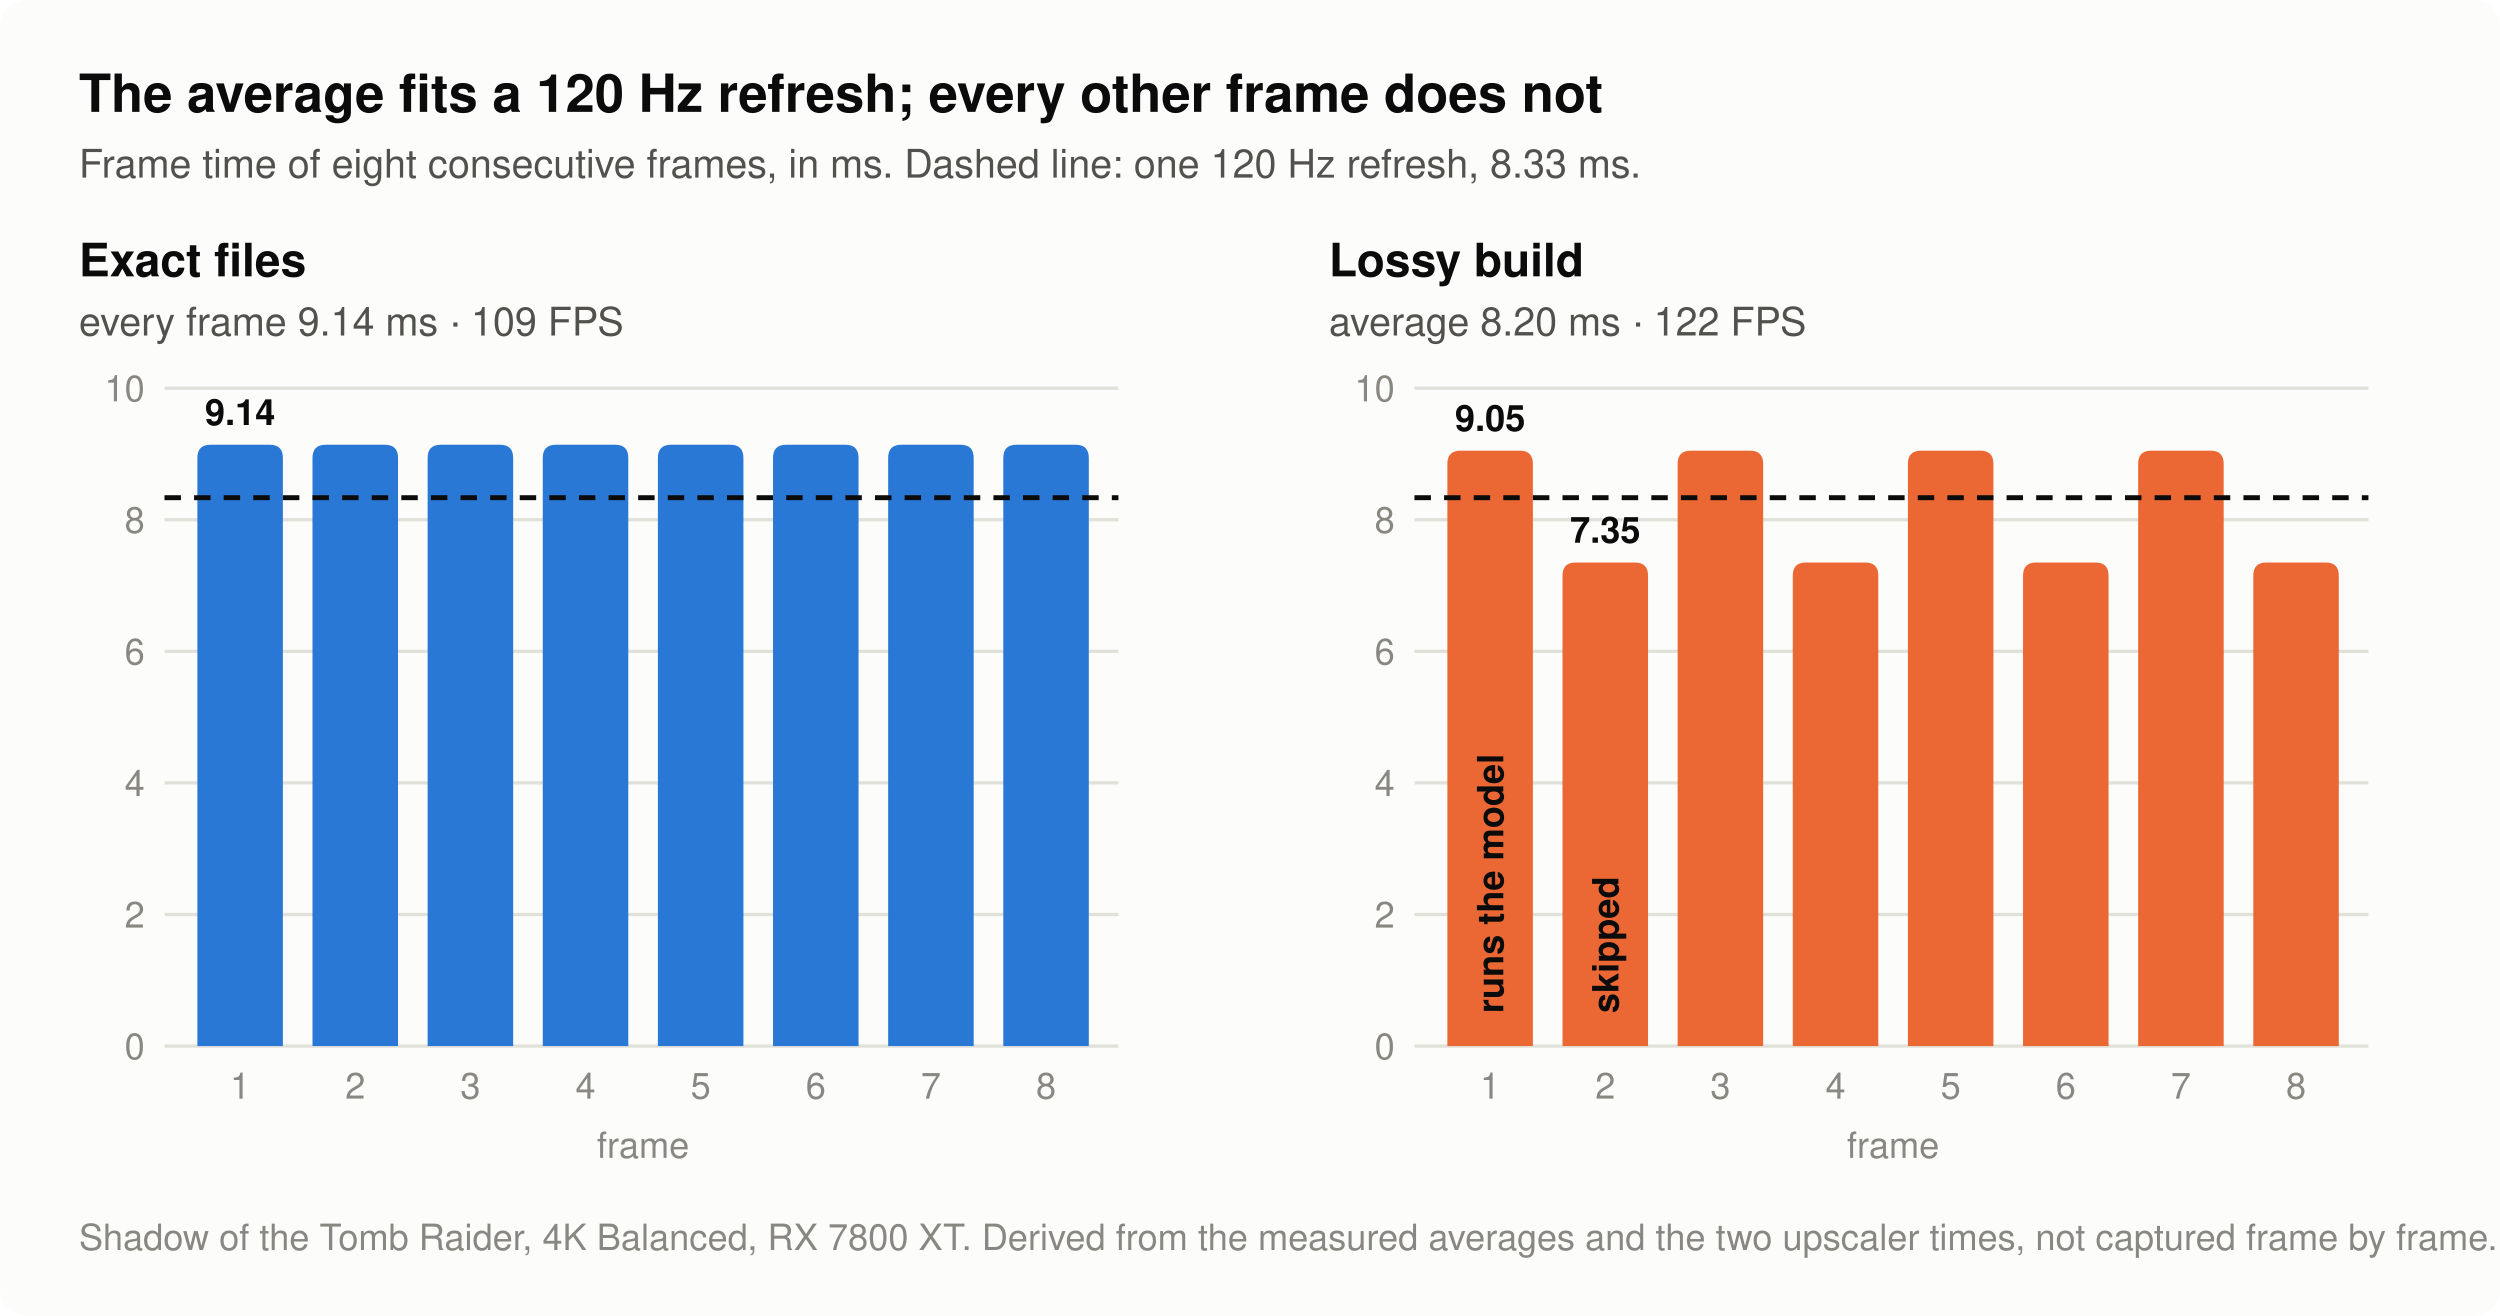
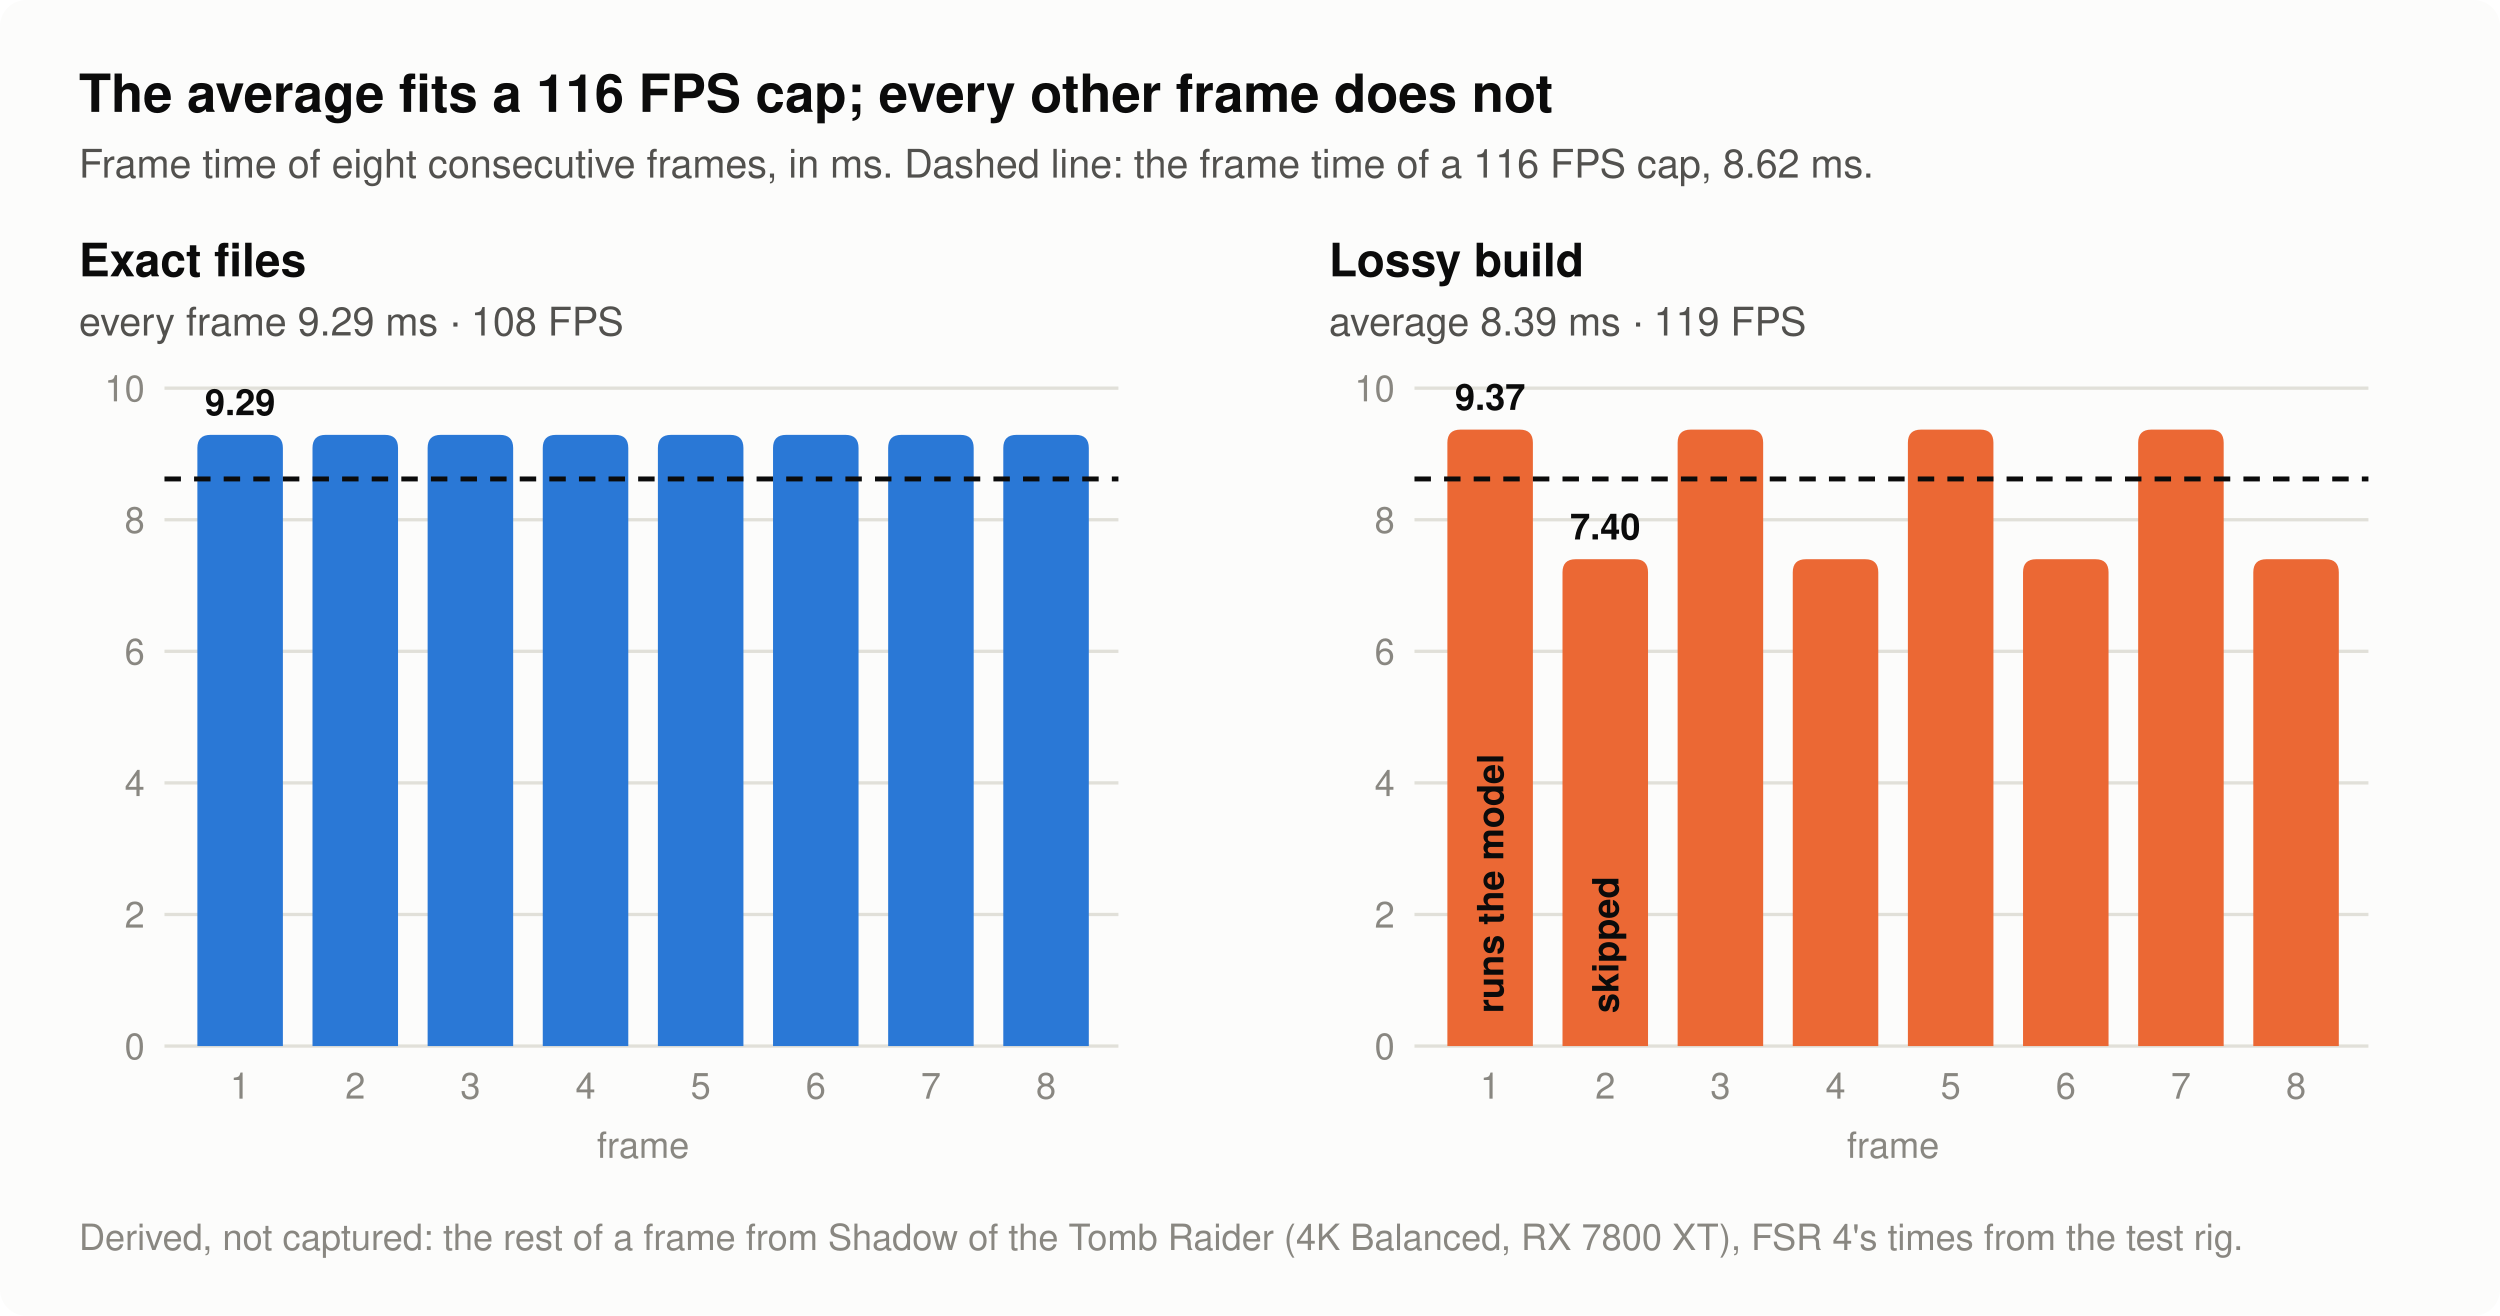
- <svg xmlns="http://www.w3.org/2000/svg" width="760" height="400" viewBox="0 0 760 400" role="img" aria-label="Frame time of eight consecutive frames, in milliseconds, against a 120 Hz refresh interval of 8.33 ms. Exact files: every frame takes 9.14 ms, above the interval. Lossy build: frames alternate between 9.05 ms when the model runs and 7.35 ms when it is skipped; the average, 8.20 ms, is below the interval, but every other frame is above it. Derived from averages in Shadow of the Tomb Raider at 4K Balanced on a Radeon RX 7800 XT.">
+ <svg xmlns="http://www.w3.org/2000/svg" width="760" height="400" viewBox="0 0 760 400" role="img" aria-label="Frame time of eight consecutive frames, in milliseconds, against a frame cap of 116 FPS, 8.62 ms per frame. Exact files: every frame takes 9.29 ms, above the interval. Lossy build: frames alternate between 9.37 ms when the model runs and 7.40 ms when it is skipped; the average, 8.39 ms, is below the cap's frame time, but every other frame is above it. Derived: the rest of a frame from Shadow of the Tomb Raider at 4K Balanced on a Radeon RX 7800 XT, FSR 4's times from the test rig on the same card.">
  <rect width="760" height="400" rx="8" fill="#fcfcfb" />
-   <text x="24.0" y="34.0" font-family="-apple-system, 'Segoe UI', Helvetica, Arial, sans-serif" font-size="16" font-weight="600" text-anchor="start" fill="#0b0b0b">The average fits a 120 Hz refresh; every other frame does not</text>
-   <text x="24.0" y="54.0" font-family="-apple-system, 'Segoe UI', Helvetica, Arial, sans-serif" font-size="12" text-anchor="start" fill="#52514e">Frame time of eight consecutive frames, in ms. Dashed line: one 120 Hz refresh, 8.33 ms.</text>
+   <text x="24.0" y="34.0" font-family="-apple-system, 'Segoe UI', Helvetica, Arial, sans-serif" font-size="16" font-weight="600" text-anchor="start" fill="#0b0b0b">The average fits a 116 FPS cap; every other frame does not</text>
+   <text x="24.0" y="54.0" font-family="-apple-system, 'Segoe UI', Helvetica, Arial, sans-serif" font-size="12" text-anchor="start" fill="#52514e">Frame time of eight consecutive frames, in ms. Dashed line: the frame time of a 116 FPS cap, 8.62 ms.</text>
  <text x="24.0" y="84.0" font-family="-apple-system, 'Segoe UI', Helvetica, Arial, sans-serif" font-size="14" font-weight="600" text-anchor="start" fill="#0b0b0b">Exact files</text>
-   <text x="24.0" y="102.0" font-family="-apple-system, 'Segoe UI', Helvetica, Arial, sans-serif" font-size="12" text-anchor="start" fill="#52514e">every frame 9.14 ms  ·  109 FPS</text>
+   <text x="24.0" y="102.0" font-family="-apple-system, 'Segoe UI', Helvetica, Arial, sans-serif" font-size="12" text-anchor="start" fill="#52514e">every frame 9.29 ms  ·  108 FPS</text>
  <line x1="50" y1="318.0" x2="340" y2="318.0" stroke="#e1e0d9" stroke-width="1" />
  <text x="44.0" y="322.0" font-family="-apple-system, 'Segoe UI', Helvetica, Arial, sans-serif" font-size="11" text-anchor="end" fill="#898781">0</text>
  <line x1="50" y1="278.0" x2="340" y2="278.0" stroke="#e1e0d9" stroke-width="1" />
  <text x="44.0" y="282.0" font-family="-apple-system, 'Segoe UI', Helvetica, Arial, sans-serif" font-size="11" text-anchor="end" fill="#898781">2</text>
  <line x1="50" y1="238.0" x2="340" y2="238.0" stroke="#e1e0d9" stroke-width="1" />
  <text x="44.0" y="242.0" font-family="-apple-system, 'Segoe UI', Helvetica, Arial, sans-serif" font-size="11" text-anchor="end" fill="#898781">4</text>
  <line x1="50" y1="198.0" x2="340" y2="198.0" stroke="#e1e0d9" stroke-width="1" />
  <text x="44.0" y="202.0" font-family="-apple-system, 'Segoe UI', Helvetica, Arial, sans-serif" font-size="11" text-anchor="end" fill="#898781">6</text>
  <line x1="50" y1="158.0" x2="340" y2="158.0" stroke="#e1e0d9" stroke-width="1" />
  <text x="44.0" y="162.0" font-family="-apple-system, 'Segoe UI', Helvetica, Arial, sans-serif" font-size="11" text-anchor="end" fill="#898781">8</text>
  <line x1="50" y1="118.0" x2="340" y2="118.0" stroke="#e1e0d9" stroke-width="1" />
  <text x="44.0" y="122.0" font-family="-apple-system, 'Segoe UI', Helvetica, Arial, sans-serif" font-size="11" text-anchor="end" fill="#898781">10</text>
-   <path d="M60,318 V139.2 Q60,135.2 64,135.2 H82 Q86,135.2 86,139.2 V318 Z" fill="#2a78d6" />
-   <text x="73.0" y="129.2" font-family="-apple-system, 'Segoe UI', Helvetica, Arial, sans-serif" font-size="11" font-weight="600" text-anchor="middle" fill="#0b0b0b">9.14</text>
+   <path d="M60,318 V136.2 Q60,132.2 64,132.2 H82 Q86,132.2 86,136.2 V318 Z" fill="#2a78d6" />
+   <text x="73.0" y="126.2" font-family="-apple-system, 'Segoe UI', Helvetica, Arial, sans-serif" font-size="11" font-weight="600" text-anchor="middle" fill="#0b0b0b">9.29</text>
  <text x="73.0" y="334.0" font-family="-apple-system, 'Segoe UI', Helvetica, Arial, sans-serif" font-size="11" text-anchor="middle" fill="#898781">1</text>
-   <path d="M95,318 V139.2 Q95,135.2 99,135.2 H117 Q121,135.2 121,139.2 V318 Z" fill="#2a78d6" />
+   <path d="M95,318 V136.2 Q95,132.2 99,132.2 H117 Q121,132.2 121,136.2 V318 Z" fill="#2a78d6" />
  <text x="108.0" y="334.0" font-family="-apple-system, 'Segoe UI', Helvetica, Arial, sans-serif" font-size="11" text-anchor="middle" fill="#898781">2</text>
-   <path d="M130,318 V139.2 Q130,135.2 134,135.2 H152 Q156,135.2 156,139.2 V318 Z" fill="#2a78d6" />
+   <path d="M130,318 V136.2 Q130,132.2 134,132.2 H152 Q156,132.2 156,136.2 V318 Z" fill="#2a78d6" />
  <text x="143.0" y="334.0" font-family="-apple-system, 'Segoe UI', Helvetica, Arial, sans-serif" font-size="11" text-anchor="middle" fill="#898781">3</text>
-   <path d="M165,318 V139.2 Q165,135.2 169,135.2 H187 Q191,135.2 191,139.2 V318 Z" fill="#2a78d6" />
+   <path d="M165,318 V136.2 Q165,132.2 169,132.2 H187 Q191,132.2 191,136.2 V318 Z" fill="#2a78d6" />
  <text x="178.0" y="334.0" font-family="-apple-system, 'Segoe UI', Helvetica, Arial, sans-serif" font-size="11" text-anchor="middle" fill="#898781">4</text>
-   <path d="M200,318 V139.2 Q200,135.2 204,135.2 H222 Q226,135.2 226,139.2 V318 Z" fill="#2a78d6" />
+   <path d="M200,318 V136.2 Q200,132.2 204,132.2 H222 Q226,132.2 226,136.2 V318 Z" fill="#2a78d6" />
  <text x="213.0" y="334.0" font-family="-apple-system, 'Segoe UI', Helvetica, Arial, sans-serif" font-size="11" text-anchor="middle" fill="#898781">5</text>
-   <path d="M235,318 V139.2 Q235,135.2 239,135.2 H257 Q261,135.2 261,139.2 V318 Z" fill="#2a78d6" />
+   <path d="M235,318 V136.2 Q235,132.2 239,132.2 H257 Q261,132.2 261,136.2 V318 Z" fill="#2a78d6" />
  <text x="248.0" y="334.0" font-family="-apple-system, 'Segoe UI', Helvetica, Arial, sans-serif" font-size="11" text-anchor="middle" fill="#898781">6</text>
-   <path d="M270,318 V139.2 Q270,135.2 274,135.2 H292 Q296,135.2 296,139.2 V318 Z" fill="#2a78d6" />
+   <path d="M270,318 V136.2 Q270,132.2 274,132.2 H292 Q296,132.2 296,136.2 V318 Z" fill="#2a78d6" />
  <text x="283.0" y="334.0" font-family="-apple-system, 'Segoe UI', Helvetica, Arial, sans-serif" font-size="11" text-anchor="middle" fill="#898781">7</text>
-   <path d="M305,318 V139.2 Q305,135.2 309,135.2 H327 Q331,135.2 331,139.2 V318 Z" fill="#2a78d6" />
+   <path d="M305,318 V136.2 Q305,132.2 309,132.2 H327 Q331,132.2 331,136.2 V318 Z" fill="#2a78d6" />
  <text x="318.0" y="334.0" font-family="-apple-system, 'Segoe UI', Helvetica, Arial, sans-serif" font-size="11" text-anchor="middle" fill="#898781">8</text>
-   <line x1="50" y1="151.3" x2="340" y2="151.3" stroke="#0b0b0b" stroke-width="1.5" stroke-dasharray="5 4" />
+   <line x1="50" y1="145.6" x2="340" y2="145.6" stroke="#0b0b0b" stroke-width="1.5" stroke-dasharray="5 4" />
  <text x="195.5" y="352.0" font-family="-apple-system, 'Segoe UI', Helvetica, Arial, sans-serif" font-size="11" text-anchor="middle" fill="#898781">frame</text>
  <text x="404.0" y="84.0" font-family="-apple-system, 'Segoe UI', Helvetica, Arial, sans-serif" font-size="14" font-weight="600" text-anchor="start" fill="#0b0b0b">Lossy build</text>
-   <text x="404.0" y="102.0" font-family="-apple-system, 'Segoe UI', Helvetica, Arial, sans-serif" font-size="12" text-anchor="start" fill="#52514e">average 8.20 ms  ·  122 FPS</text>
+   <text x="404.0" y="102.0" font-family="-apple-system, 'Segoe UI', Helvetica, Arial, sans-serif" font-size="12" text-anchor="start" fill="#52514e">average 8.39 ms  ·  119 FPS</text>
  <line x1="430" y1="318.0" x2="720" y2="318.0" stroke="#e1e0d9" stroke-width="1" />
  <text x="424.0" y="322.0" font-family="-apple-system, 'Segoe UI', Helvetica, Arial, sans-serif" font-size="11" text-anchor="end" fill="#898781">0</text>
  <line x1="430" y1="278.0" x2="720" y2="278.0" stroke="#e1e0d9" stroke-width="1" />
  <text x="424.0" y="282.0" font-family="-apple-system, 'Segoe UI', Helvetica, Arial, sans-serif" font-size="11" text-anchor="end" fill="#898781">2</text>
  <line x1="430" y1="238.0" x2="720" y2="238.0" stroke="#e1e0d9" stroke-width="1" />
  <text x="424.0" y="242.0" font-family="-apple-system, 'Segoe UI', Helvetica, Arial, sans-serif" font-size="11" text-anchor="end" fill="#898781">4</text>
  <line x1="430" y1="198.0" x2="720" y2="198.0" stroke="#e1e0d9" stroke-width="1" />
  <text x="424.0" y="202.0" font-family="-apple-system, 'Segoe UI', Helvetica, Arial, sans-serif" font-size="11" text-anchor="end" fill="#898781">6</text>
  <line x1="430" y1="158.0" x2="720" y2="158.0" stroke="#e1e0d9" stroke-width="1" />
  <text x="424.0" y="162.0" font-family="-apple-system, 'Segoe UI', Helvetica, Arial, sans-serif" font-size="11" text-anchor="end" fill="#898781">8</text>
  <line x1="430" y1="118.0" x2="720" y2="118.0" stroke="#e1e0d9" stroke-width="1" />
  <text x="424.0" y="122.0" font-family="-apple-system, 'Segoe UI', Helvetica, Arial, sans-serif" font-size="11" text-anchor="end" fill="#898781">10</text>
-   <path d="M440,318 V141.0 Q440,137.0 444,137.0 H462 Q466,137.0 466,141.0 V318 Z" fill="#eb6834" />
+   <path d="M440,318 V134.6 Q440,130.6 444,130.6 H462 Q466,130.6 466,134.6 V318 Z" fill="#eb6834" />
  <text transform="translate(457.0,308) rotate(-90)" font-family="-apple-system, 'Segoe UI', Helvetica, Arial, sans-serif" font-size="11" font-weight="600" fill="#0b0b0b">runs the model</text>
-   <text x="453.0" y="131.0" font-family="-apple-system, 'Segoe UI', Helvetica, Arial, sans-serif" font-size="11" font-weight="600" text-anchor="middle" fill="#0b0b0b">9.05</text>
+   <text x="453.0" y="124.6" font-family="-apple-system, 'Segoe UI', Helvetica, Arial, sans-serif" font-size="11" font-weight="600" text-anchor="middle" fill="#0b0b0b">9.37</text>
  <text x="453.0" y="334.0" font-family="-apple-system, 'Segoe UI', Helvetica, Arial, sans-serif" font-size="11" text-anchor="middle" fill="#898781">1</text>
-   <path d="M475,318 V175.0 Q475,171.0 479,171.0 H497 Q501,171.0 501,175.0 V318 Z" fill="#eb6834" />
+   <path d="M475,318 V174.0 Q475,170.0 479,170.0 H497 Q501,170.0 501,174.0 V318 Z" fill="#eb6834" />
  <text transform="translate(492.0,308) rotate(-90)" font-family="-apple-system, 'Segoe UI', Helvetica, Arial, sans-serif" font-size="11" font-weight="600" fill="#0b0b0b">skipped</text>
-   <text x="488.0" y="165.0" font-family="-apple-system, 'Segoe UI', Helvetica, Arial, sans-serif" font-size="11" font-weight="600" text-anchor="middle" fill="#0b0b0b">7.35</text>
+   <text x="488.0" y="164.0" font-family="-apple-system, 'Segoe UI', Helvetica, Arial, sans-serif" font-size="11" font-weight="600" text-anchor="middle" fill="#0b0b0b">7.40</text>
  <text x="488.0" y="334.0" font-family="-apple-system, 'Segoe UI', Helvetica, Arial, sans-serif" font-size="11" text-anchor="middle" fill="#898781">2</text>
-   <path d="M510,318 V141.0 Q510,137.0 514,137.0 H532 Q536,137.0 536,141.0 V318 Z" fill="#eb6834" />
+   <path d="M510,318 V134.6 Q510,130.6 514,130.6 H532 Q536,130.6 536,134.6 V318 Z" fill="#eb6834" />
  <text x="523.0" y="334.0" font-family="-apple-system, 'Segoe UI', Helvetica, Arial, sans-serif" font-size="11" text-anchor="middle" fill="#898781">3</text>
-   <path d="M545,318 V175.0 Q545,171.0 549,171.0 H567 Q571,171.0 571,175.0 V318 Z" fill="#eb6834" />
+   <path d="M545,318 V174.0 Q545,170.0 549,170.0 H567 Q571,170.0 571,174.0 V318 Z" fill="#eb6834" />
  <text x="558.0" y="334.0" font-family="-apple-system, 'Segoe UI', Helvetica, Arial, sans-serif" font-size="11" text-anchor="middle" fill="#898781">4</text>
-   <path d="M580,318 V141.0 Q580,137.0 584,137.0 H602 Q606,137.0 606,141.0 V318 Z" fill="#eb6834" />
+   <path d="M580,318 V134.6 Q580,130.6 584,130.6 H602 Q606,130.6 606,134.6 V318 Z" fill="#eb6834" />
  <text x="593.0" y="334.0" font-family="-apple-system, 'Segoe UI', Helvetica, Arial, sans-serif" font-size="11" text-anchor="middle" fill="#898781">5</text>
-   <path d="M615,318 V175.0 Q615,171.0 619,171.0 H637 Q641,171.0 641,175.0 V318 Z" fill="#eb6834" />
+   <path d="M615,318 V174.0 Q615,170.0 619,170.0 H637 Q641,170.0 641,174.0 V318 Z" fill="#eb6834" />
  <text x="628.0" y="334.0" font-family="-apple-system, 'Segoe UI', Helvetica, Arial, sans-serif" font-size="11" text-anchor="middle" fill="#898781">6</text>
-   <path d="M650,318 V141.0 Q650,137.0 654,137.0 H672 Q676,137.0 676,141.0 V318 Z" fill="#eb6834" />
+   <path d="M650,318 V134.6 Q650,130.6 654,130.6 H672 Q676,130.6 676,134.6 V318 Z" fill="#eb6834" />
  <text x="663.0" y="334.0" font-family="-apple-system, 'Segoe UI', Helvetica, Arial, sans-serif" font-size="11" text-anchor="middle" fill="#898781">7</text>
-   <path d="M685,318 V175.0 Q685,171.0 689,171.0 H707 Q711,171.0 711,175.0 V318 Z" fill="#eb6834" />
+   <path d="M685,318 V174.0 Q685,170.0 689,170.0 H707 Q711,170.0 711,174.0 V318 Z" fill="#eb6834" />
  <text x="698.0" y="334.0" font-family="-apple-system, 'Segoe UI', Helvetica, Arial, sans-serif" font-size="11" text-anchor="middle" fill="#898781">8</text>
-   <line x1="430" y1="151.3" x2="720" y2="151.3" stroke="#0b0b0b" stroke-width="1.5" stroke-dasharray="5 4" />
+   <line x1="430" y1="145.6" x2="720" y2="145.6" stroke="#0b0b0b" stroke-width="1.5" stroke-dasharray="5 4" />
  <text x="575.5" y="352.0" font-family="-apple-system, 'Segoe UI', Helvetica, Arial, sans-serif" font-size="11" text-anchor="middle" fill="#898781">frame</text>
-   <text x="24.0" y="380.0" font-family="-apple-system, 'Segoe UI', Helvetica, Arial, sans-serif" font-size="11" text-anchor="start" fill="#898781">Shadow of the Tomb Raider, 4K Balanced, RX 7800 XT. Derived from the measured averages and the two upscaler times, not captured frame by frame.</text>
+   <text x="24.0" y="380.0" font-family="-apple-system, 'Segoe UI', Helvetica, Arial, sans-serif" font-size="11" text-anchor="start" fill="#898781">Derived, not captured: the rest of a frame from Shadow of the Tomb Raider (4K Balanced, RX 7800 XT), FSR 4's times from the test rig.</text>
</svg>
